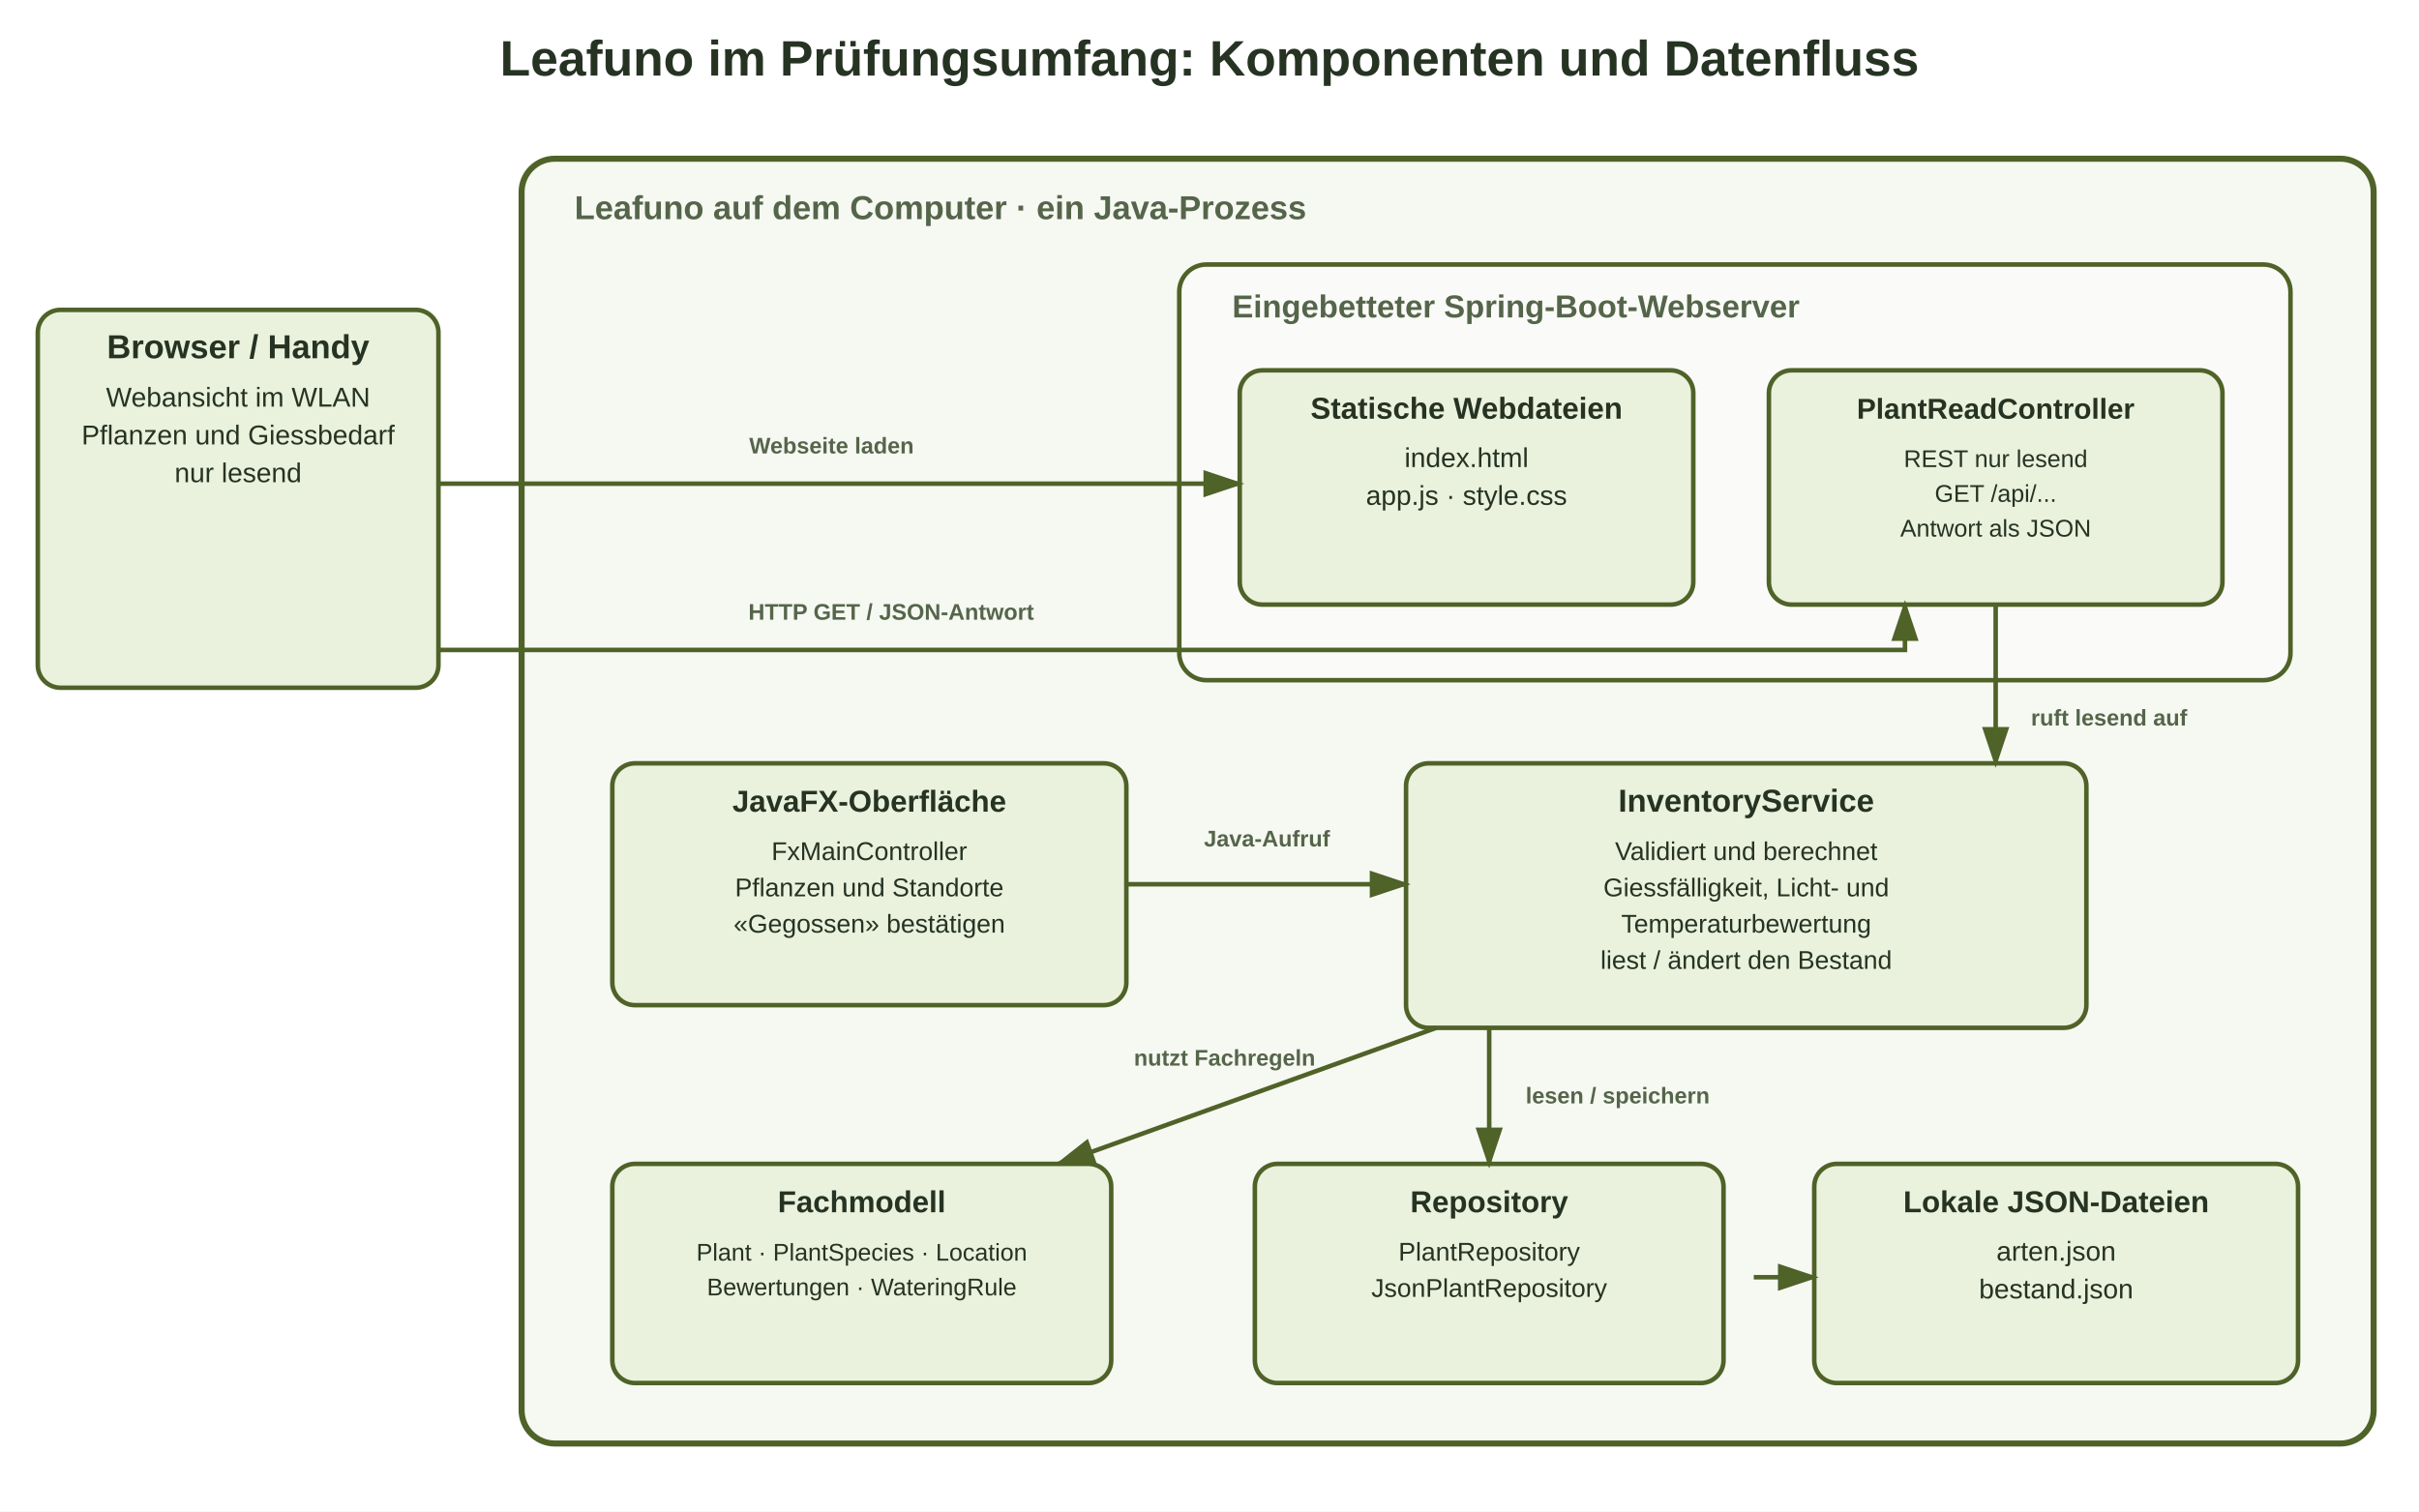
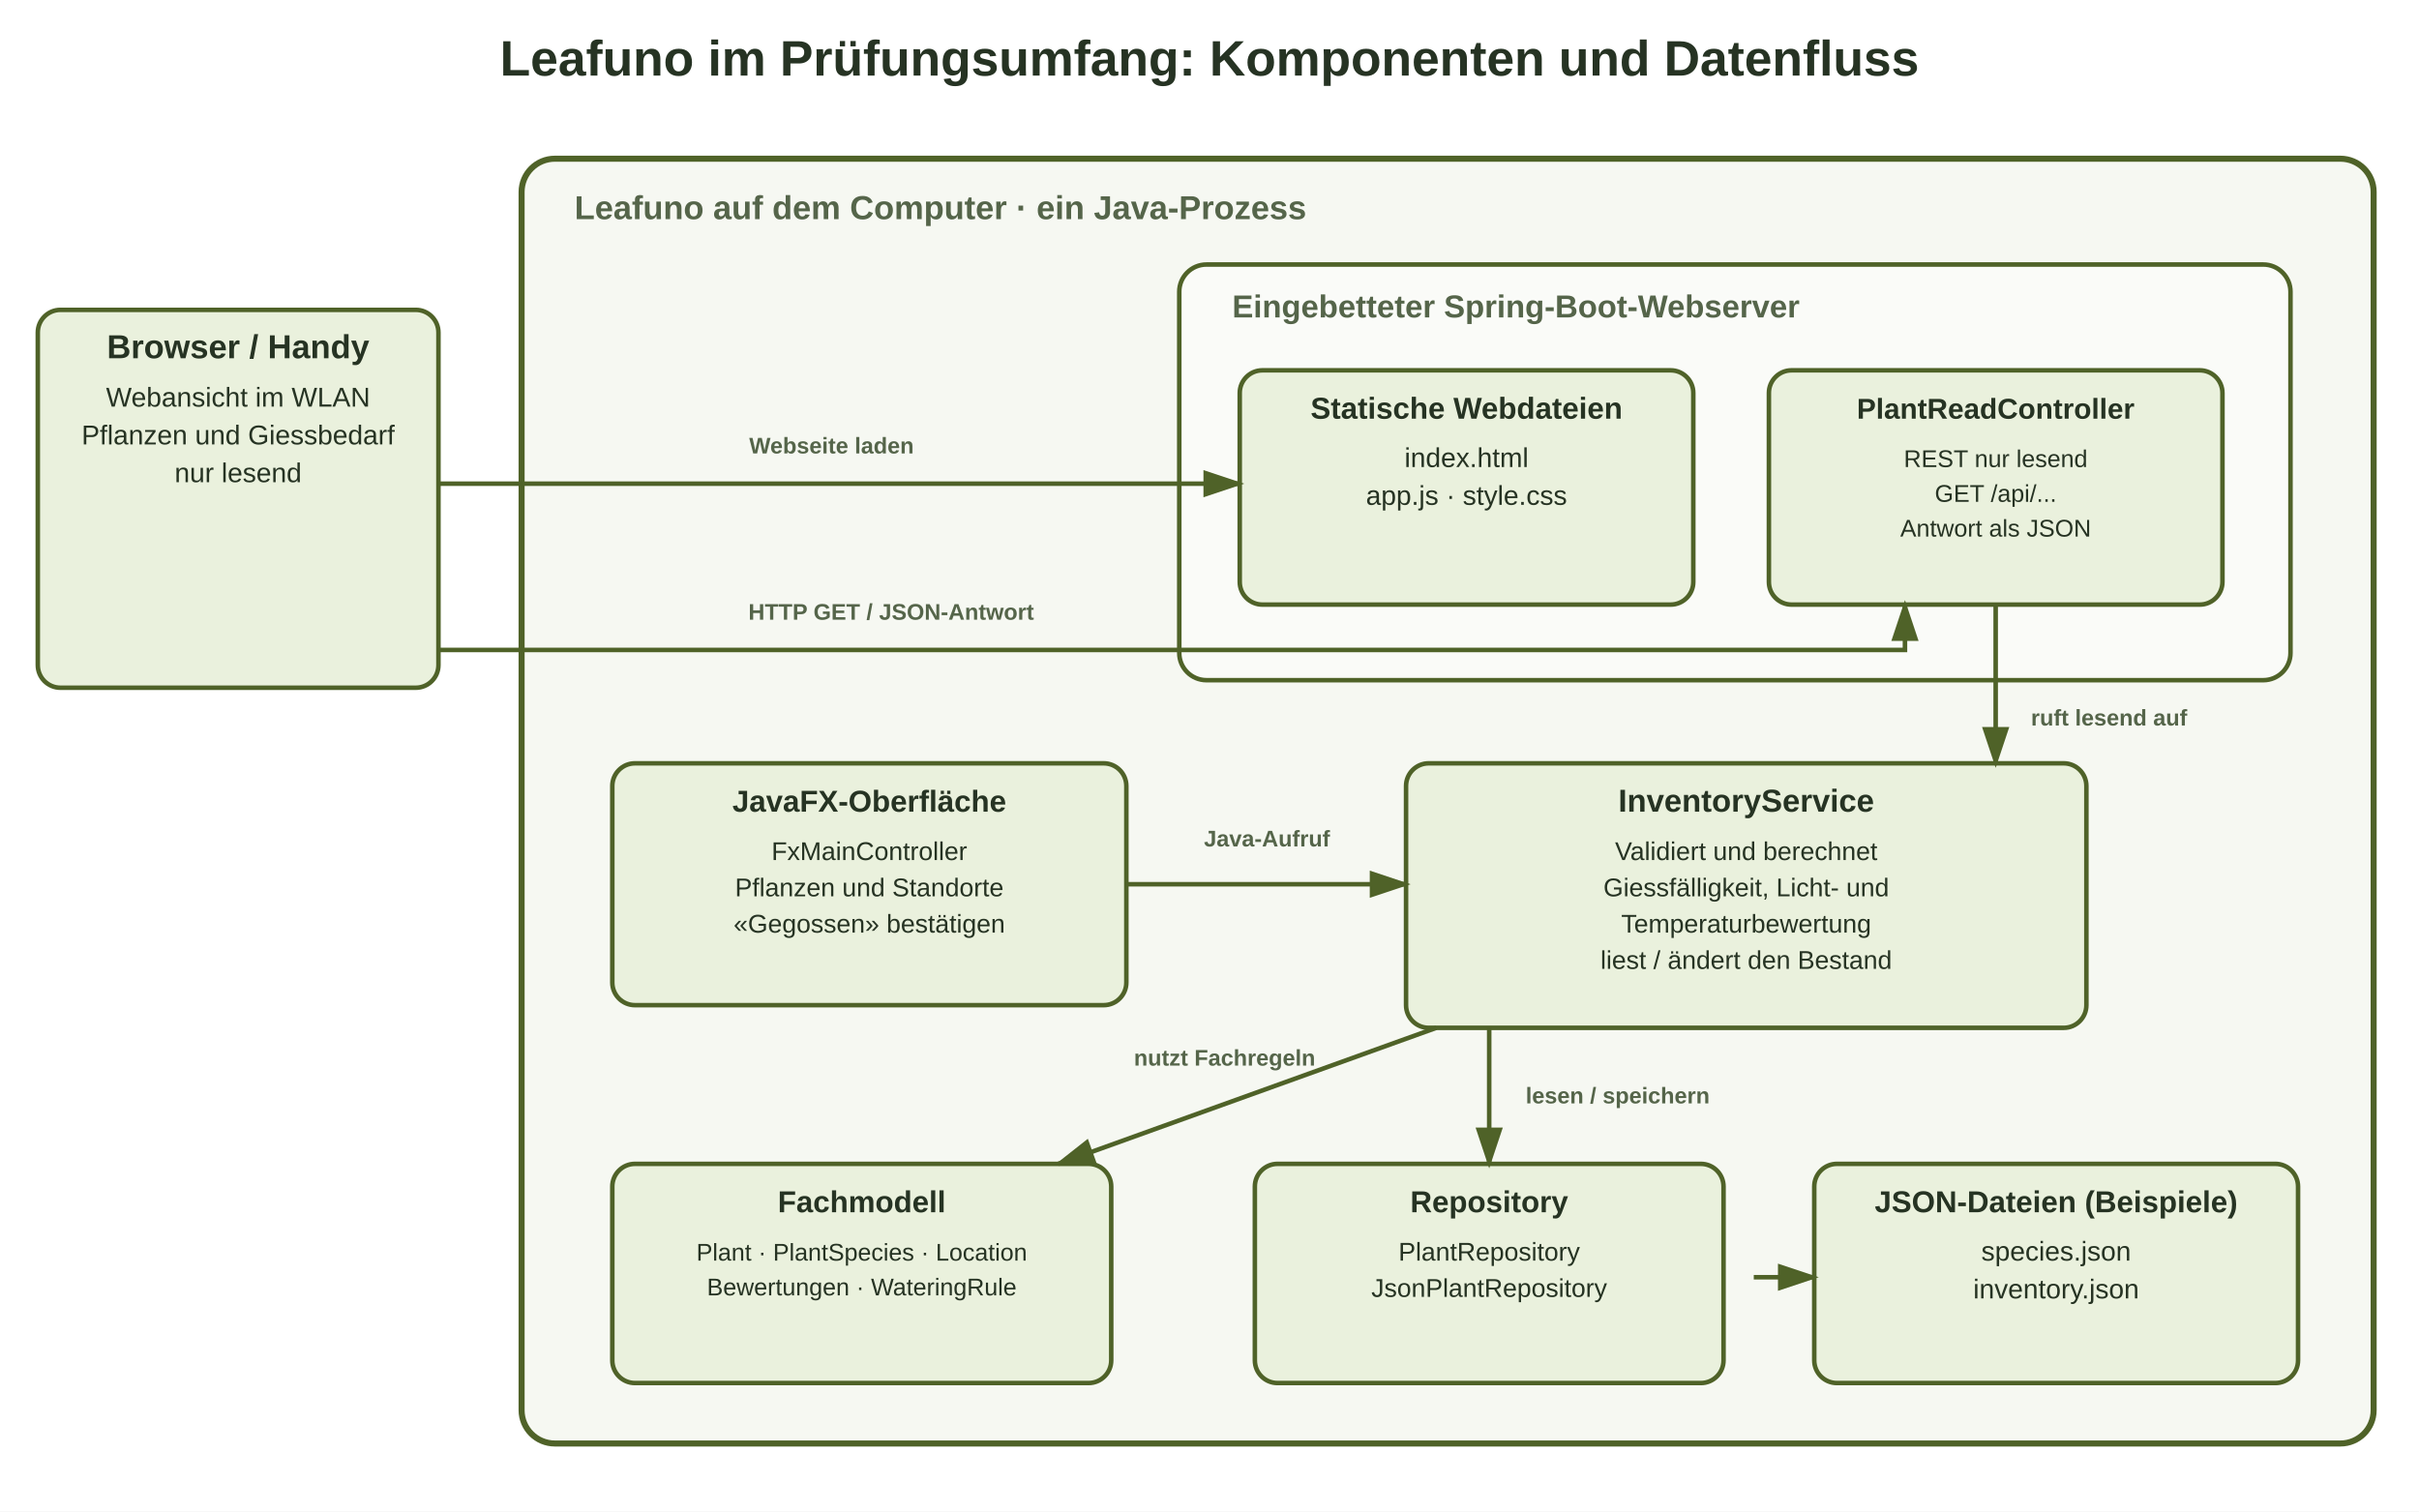
<svg xmlns="http://www.w3.org/2000/svg" width="1600" height="1000" viewBox="0 0 1600 1000">
  <rect width="100%" height="100%" fill="white" />
  <defs>
    <marker id="a" markerWidth="10" markerHeight="10" refX="8" refY="3" orient="auto">
      <path d="M0 0L0 6L9 3z" fill="#4F6228" />
    </marker>
  </defs>
  <text x="800.0" y="50" text-anchor="middle" font-family="Arial,sans-serif" font-size="33" font-weight="700" fill="#263323" font-style="normal">Leafuno im Prüfungsumfang: Komponenten und Datenfluss</text>
  <rect x="345" y="105" width="1225" height="850" rx="22" fill="#F6F8F2" stroke="#4F6228" stroke-width="4" />
  <text x="380" y="145" text-anchor="start" font-family="Arial,sans-serif" font-size="22" font-weight="700" fill="#55654A" font-style="normal">Leafuno auf dem Computer · ein Java-Prozess</text>
  <rect x="780" y="175" width="735" height="275" rx="18" fill="#FAFBF8" stroke="#4F6228" stroke-width="3" />
  <text x="815" y="210" text-anchor="start" font-family="Arial,sans-serif" font-size="21" font-weight="700" fill="#55654A" font-style="normal">Eingebetteter Spring-Boot-Webserver</text>
  <rect x="820" y="245" width="300" height="155" rx="15" fill="#EAF1DD" stroke="#4F6228" stroke-width="3" />
  <text x="970.0" y="277" text-anchor="middle" font-family="Arial,sans-serif" font-size="20" font-weight="700" fill="#263323" font-style="normal">Statische Webdateien</text>
  <text x="970.0" y="309" text-anchor="middle" font-family="Arial,sans-serif" font-size="18" font-weight="400" fill="#263323" font-style="normal">index.html</text>
  <text x="970.0" y="334" text-anchor="middle" font-family="Arial,sans-serif" font-size="18" font-weight="400" fill="#263323" font-style="normal">app.js · style.css</text>
  <rect x="1170" y="245" width="300" height="155" rx="15" fill="#EAF1DD" stroke="#4F6228" stroke-width="3" />
  <text x="1320.0" y="277" text-anchor="middle" font-family="Arial,sans-serif" font-size="19" font-weight="700" fill="#263323" font-style="normal">PlantReadController</text>
  <text x="1320.0" y="309" text-anchor="middle" font-family="Arial,sans-serif" font-size="16" font-weight="400" fill="#263323" font-style="normal">REST nur lesend</text>
  <text x="1320.0" y="332" text-anchor="middle" font-family="Arial,sans-serif" font-size="16" font-weight="400" fill="#263323" font-style="normal">GET /api/...</text>
  <text x="1320.0" y="355" text-anchor="middle" font-family="Arial,sans-serif" font-size="16" font-weight="400" fill="#263323" font-style="normal">Antwort als JSON</text>
  <rect x="405" y="505" width="340" height="160" rx="15" fill="#EAF1DD" stroke="#4F6228" stroke-width="3" />
  <text x="575.0" y="537" text-anchor="middle" font-family="Arial,sans-serif" font-size="20" font-weight="700" fill="#263323" font-style="normal">JavaFX-Oberfläche</text>
  <text x="575.0" y="569" text-anchor="middle" font-family="Arial,sans-serif" font-size="17" font-weight="400" fill="#263323" font-style="normal">FxMainController</text>
  <text x="575.0" y="593" text-anchor="middle" font-family="Arial,sans-serif" font-size="17" font-weight="400" fill="#263323" font-style="normal">Pflanzen und Standorte</text>
  <text x="575.0" y="617" text-anchor="middle" font-family="Arial,sans-serif" font-size="17" font-weight="400" fill="#263323" font-style="normal">«Gegossen» bestätigen</text>
  <rect x="930" y="505" width="450" height="175" rx="15" fill="#EAF1DD" stroke="#4F6228" stroke-width="3" />
  <text x="1155.0" y="537" text-anchor="middle" font-family="Arial,sans-serif" font-size="21" font-weight="700" fill="#263323" font-style="normal">InventoryService</text>
  <text x="1155.0" y="569" text-anchor="middle" font-family="Arial,sans-serif" font-size="17" font-weight="400" fill="#263323" font-style="normal">Validiert und berechnet</text>
  <text x="1155.0" y="593" text-anchor="middle" font-family="Arial,sans-serif" font-size="17" font-weight="400" fill="#263323" font-style="normal">Giessfälligkeit, Licht- und</text>
  <text x="1155.0" y="617" text-anchor="middle" font-family="Arial,sans-serif" font-size="17" font-weight="400" fill="#263323" font-style="normal">Temperaturbewertung</text>
  <text x="1155.0" y="641" text-anchor="middle" font-family="Arial,sans-serif" font-size="17" font-weight="400" fill="#263323" font-style="normal">liest / ändert den Bestand</text>
  <rect x="405" y="770" width="330" height="145" rx="15" fill="#EAF1DD" stroke="#4F6228" stroke-width="3" />
  <text x="570.0" y="802" text-anchor="middle" font-family="Arial,sans-serif" font-size="20" font-weight="700" fill="#263323" font-style="normal">Fachmodell</text>
  <text x="570.0" y="834" text-anchor="middle" font-family="Arial,sans-serif" font-size="16" font-weight="400" fill="#263323" font-style="normal">Plant · PlantSpecies · Location</text>
  <text x="570.0" y="857" text-anchor="middle" font-family="Arial,sans-serif" font-size="16" font-weight="400" fill="#263323" font-style="normal">Bewertungen · WateringRule</text>
  <rect x="830" y="770" width="310" height="145" rx="15" fill="#EAF1DD" stroke="#4F6228" stroke-width="3" />
  <text x="985.0" y="802" text-anchor="middle" font-family="Arial,sans-serif" font-size="20" font-weight="700" fill="#263323" font-style="normal">Repository</text>
  <text x="985.0" y="834" text-anchor="middle" font-family="Arial,sans-serif" font-size="17" font-weight="400" fill="#263323" font-style="normal">PlantRepository</text>
  <text x="985.0" y="858" text-anchor="middle" font-family="Arial,sans-serif" font-size="17" font-weight="400" fill="#263323" font-style="normal">JsonPlantRepository</text>
  <rect x="1200" y="770" width="320" height="145" rx="15" fill="#EAF1DD" stroke="#4F6228" stroke-width="3" />
-   <text x="1360.0" y="802" text-anchor="middle" font-family="Arial,sans-serif" font-size="20" font-weight="700" fill="#263323" font-style="normal">Lokale JSON-Dateien</text>
-   <text x="1360.0" y="834" text-anchor="middle" font-family="Arial,sans-serif" font-size="18" font-weight="400" fill="#263323" font-style="normal">arten.json</text>
-   <text x="1360.0" y="859" text-anchor="middle" font-family="Arial,sans-serif" font-size="18" font-weight="400" fill="#263323" font-style="normal">bestand.json</text>
+   <text x="1360.0" y="802" text-anchor="middle" font-family="Arial,sans-serif" font-size="20" font-weight="700" fill="#263323" font-style="normal">JSON-Dateien (Beispiele)</text>
+   <text x="1360.0" y="834" text-anchor="middle" font-family="Arial,sans-serif" font-size="18" font-weight="400" fill="#263323" font-style="normal">species.json</text>
+   <text x="1360.0" y="859" text-anchor="middle" font-family="Arial,sans-serif" font-size="18" font-weight="400" fill="#263323" font-style="normal">inventory.json</text>
  <rect x="25" y="205" width="265" height="250" rx="15" fill="#EAF1DD" stroke="#4F6228" stroke-width="3" />
  <text x="157.5" y="237" text-anchor="middle" font-family="Arial,sans-serif" font-size="22" font-weight="700" fill="#263323" font-style="normal">Browser / Handy</text>
  <text x="157.5" y="269" text-anchor="middle" font-family="Arial,sans-serif" font-size="18" font-weight="400" fill="#263323" font-style="normal">Webansicht im WLAN</text>
  <text x="157.5" y="294" text-anchor="middle" font-family="Arial,sans-serif" font-size="18" font-weight="400" fill="#263323" font-style="normal">Pflanzen und Giessbedarf</text>
  <text x="157.5" y="319" text-anchor="middle" font-family="Arial,sans-serif" font-size="18" font-weight="400" fill="#263323" font-style="normal">nur lesend</text>
  <line x1="290" y1="320" x2="820" y2="320" stroke="#4F6228" stroke-width="3" marker-end="url(#a)" />
  <text x="550" y="300" text-anchor="middle" font-family="Arial,sans-serif" font-size="15" font-weight="700" fill="#55654A" font-style="normal">Webseite laden</text>
  <path d="M290 430 H1260 V400" fill="none" stroke="#4F6228" stroke-width="3" marker-end="url(#a)" />
  <text x="495" y="410" text-anchor="start" font-family="Arial,sans-serif" font-size="15" font-weight="700" fill="#55654A" font-style="normal">HTTP GET / JSON-Antwort</text>
  <line x1="745" y1="585" x2="930" y2="585" stroke="#4F6228" stroke-width="3" marker-end="url(#a)" />
  <text x="838" y="560" text-anchor="middle" font-family="Arial,sans-serif" font-size="15" font-weight="700" fill="#55654A" font-style="normal">Java-Aufruf</text>
  <path d="M1320 400 V505" fill="none" stroke="#4F6228" stroke-width="3" marker-end="url(#a)" />
  <text x="1395" y="480" text-anchor="middle" font-family="Arial,sans-serif" font-size="15" font-weight="700" fill="#55654A" font-style="normal">ruft lesend auf</text>
  <line x1="950" y1="680" x2="700" y2="770" stroke="#4F6228" stroke-width="3" marker-end="url(#a)" />
  <line x1="985" y1="680" x2="985" y2="770" stroke="#4F6228" stroke-width="3" marker-end="url(#a)" />
  <text x="1070" y="730" text-anchor="middle" font-family="Arial,sans-serif" font-size="15" font-weight="700" fill="#55654A" font-style="normal">lesen / speichern</text>
  <text x="810" y="705" text-anchor="middle" font-family="Arial,sans-serif" font-size="15" font-weight="700" fill="#55654A" font-style="normal">nutzt Fachregeln</text>
  <line x1="1160" y1="845" x2="1200" y2="845" stroke="#4F6228" stroke-width="3" marker-end="url(#a)" />
</svg>
